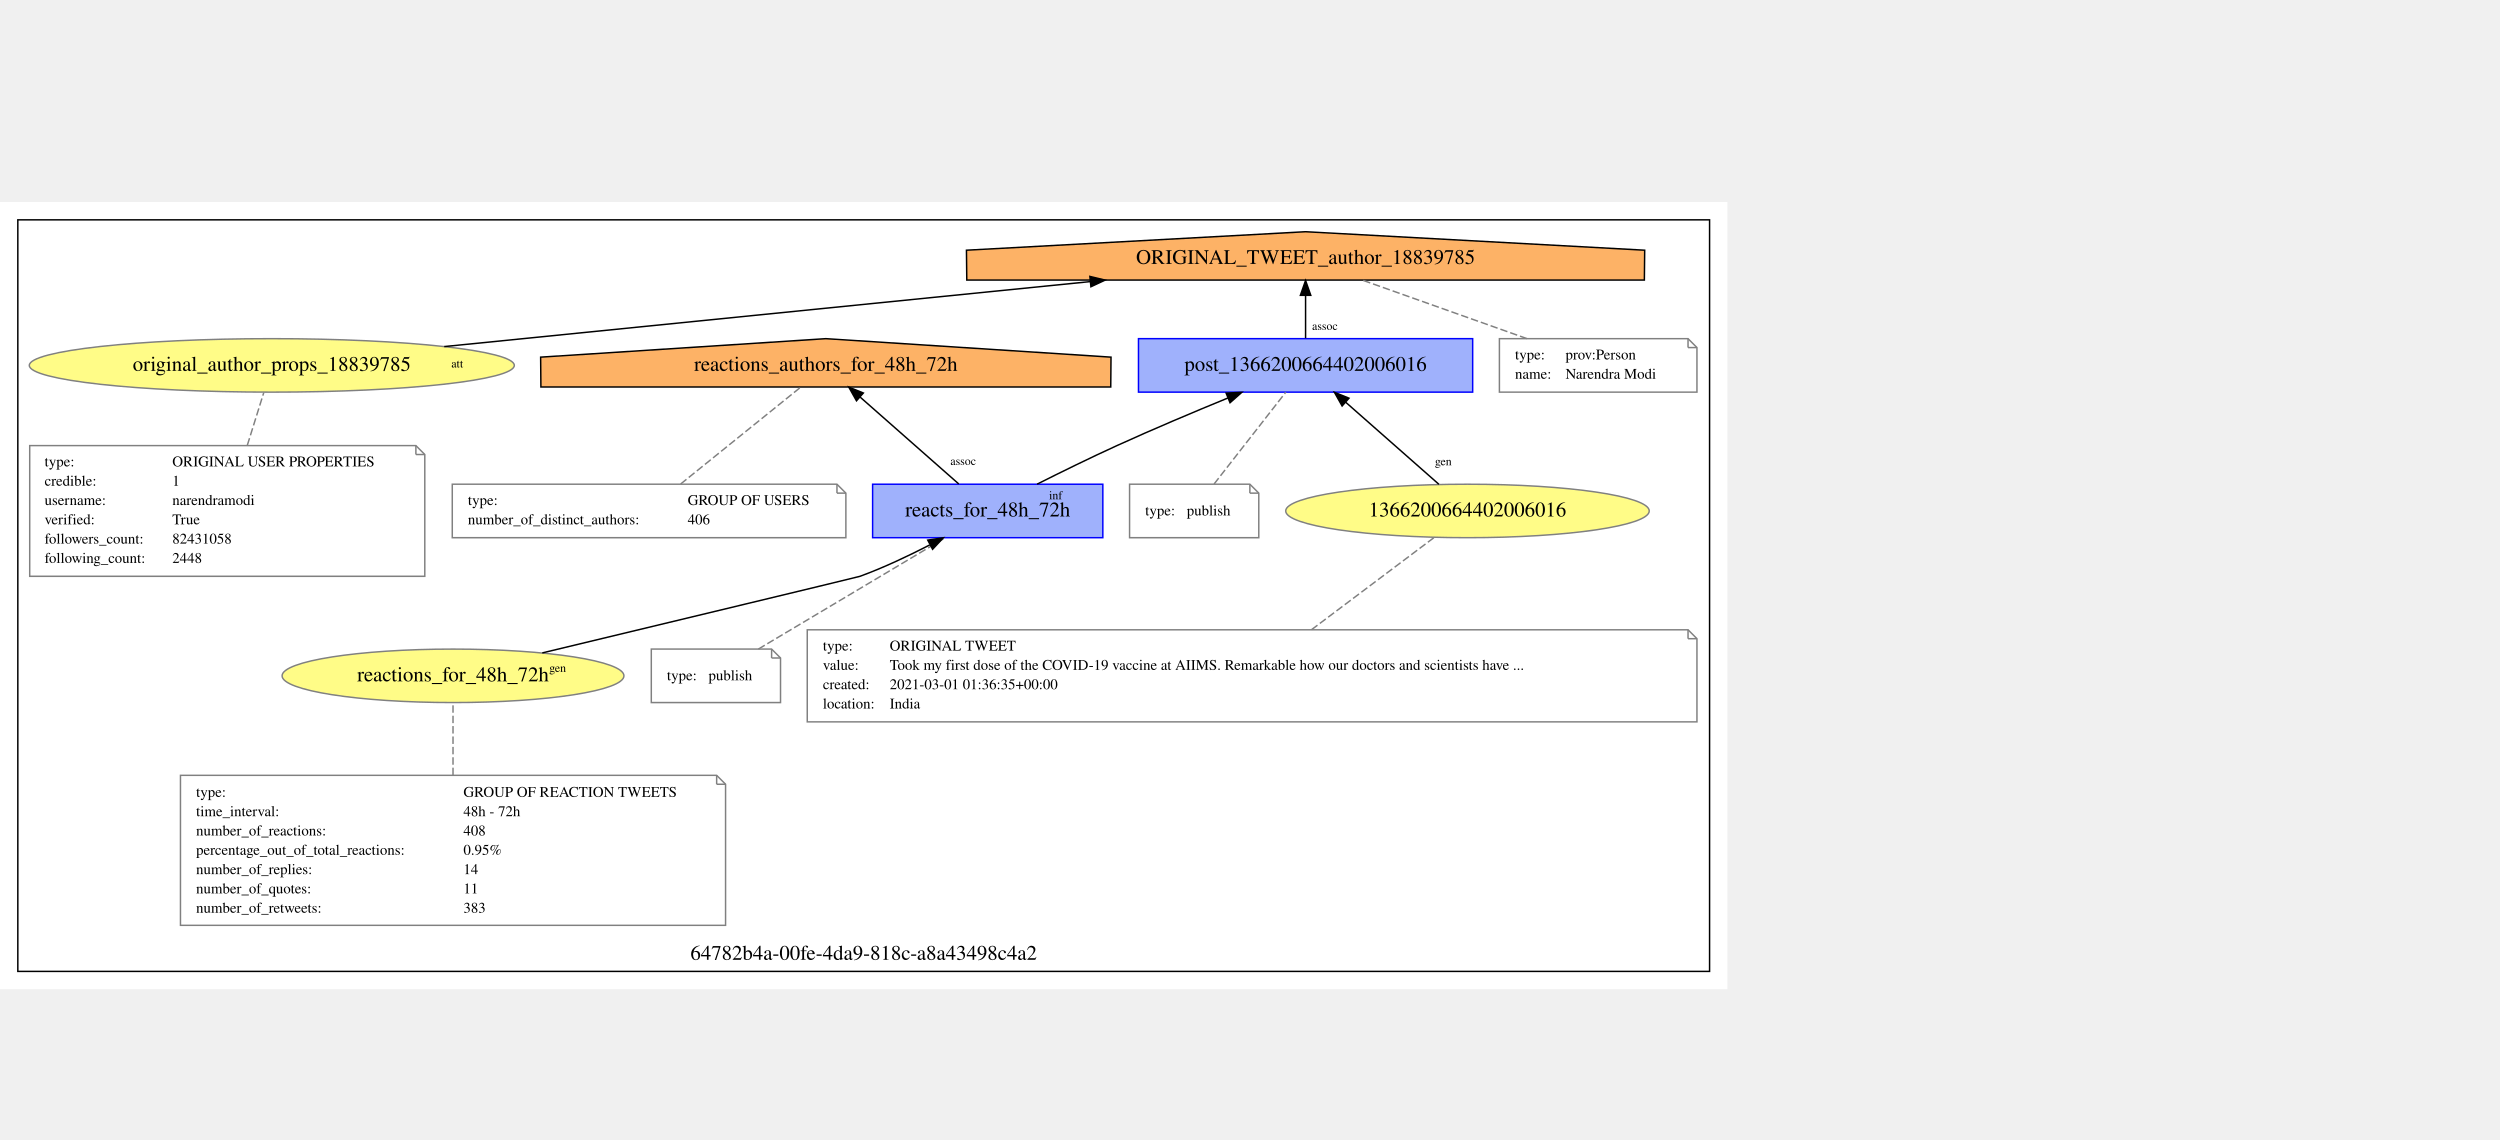
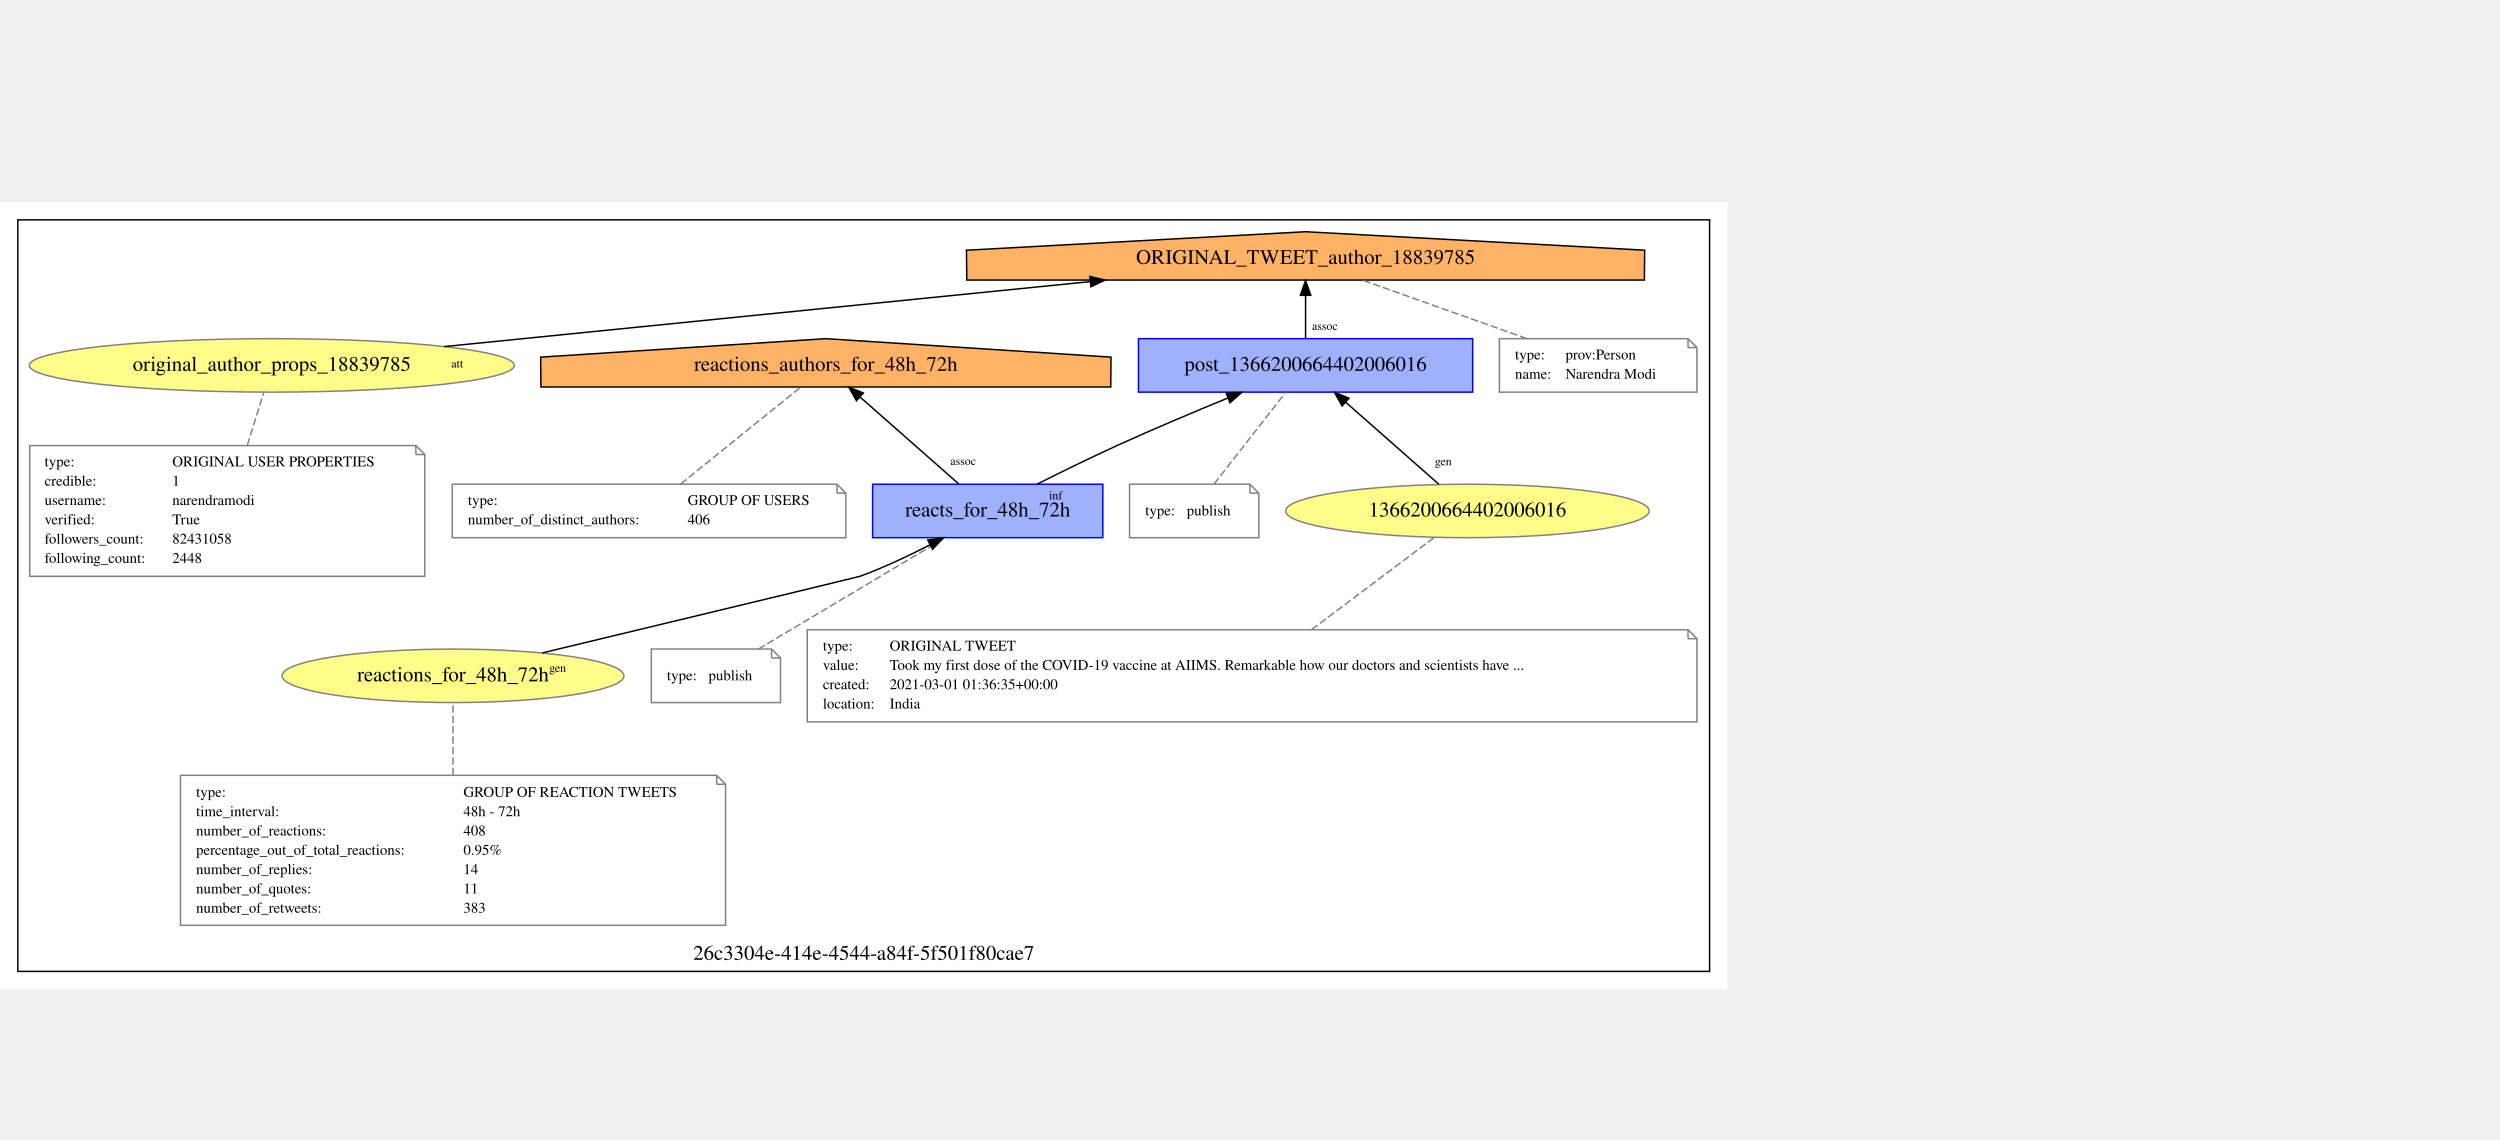
<svg xmlns="http://www.w3.org/2000/svg" xmlns:xlink="http://www.w3.org/1999/xlink" contentScriptType="application/ecmascript" contentStyleType="text/css" height="525pt" preserveAspectRatio="xMidYMid meet" version="1.1" viewBox="0 0 1700 500" width="1152pt" zoomAndPan="magnify">
  <g class="graph" id="graph0" transform="scale(1.01 1.01) rotate(0) translate(4 526)">
    <polygon fill="white" points="-4,4 -4,-526 1159,-526 1159,4 -4,4" stroke="transparent" />
    <g class="cluster" id="clust1">
      <g id="a_clust1">
-         <a xlink:actuate="onRequest" xlink:href="urn:uuid:64782b4a-00fe-4da9-818c-a8a43498c4a2" xlink:show="replace" xlink:title="64782b4a-00fe-4da9-818c-a8a43498c4a2" xlink:type="simple">
+         <a xlink:actuate="onRequest" xlink:href="urn:uuid:26c3304e-414e-4544-a84f-5f501f80cae7" xlink:show="replace" xlink:title="26c3304e-414e-4544-a84f-5f501f80cae7" xlink:type="simple">
          <polygon fill="none" points="8,-8 8,-514 1147,-514 1147,-8 8,-8" stroke="black" />
-           <text font-family="Times,serif" font-size="14.00" text-anchor="middle" x="577.5" y="-15.8">64782b4a-00fe-4da9-818c-a8a43498c4a2</text>
+           <text font-family="Times,serif" font-size="14.00" text-anchor="middle" x="577.5" y="-15.8">26c3304e-414e-4544-a84f-5f501f80cae7</text>
        </a>
      </g>
    </g>
    <g class="node" id="node1">
      <g id="a_node1">
        <a xlink:actuate="onRequest" xlink:href="http://twitter.com/post_1366200664402006016" xlink:show="replace" xlink:title="post_1366200664402006016" xlink:type="simple">
          <polygon fill="#9fb1fc" points="987.5,-434 762.5,-434 762.5,-398 987.5,-398 987.5,-434" stroke="#0000ff" />
          <text font-family="Times,serif" font-size="14.00" text-anchor="middle" x="875" y="-412.3">post_1366200664402006016</text>
        </a>
      </g>
    </g>
    <g class="node" id="node11">
      <g id="a_node11">
        <a xlink:actuate="onRequest" xlink:href="http://twitter.com/ORIGINAL_TWEET_author_18839785" xlink:show="replace" xlink:title="ORIGINAL_TWEET_author_18839785" xlink:type="simple">
          <polygon fill="#fdb266" points="1103.32,-493.56 875,-506 646.68,-493.56 646.9,-473.44 1103.1,-473.44 1103.32,-493.56" stroke="black" />
          <text font-family="Times,serif" font-size="14.00" text-anchor="middle" x="875" y="-484.3">ORIGINAL_TWEET_author_18839785</text>
        </a>
      </g>
    </g>
    <g class="edge" id="edge9">
      <path d="M875,-434.3C875,-443.01 875,-453.7 875,-463.17" fill="none" stroke="black" />
      <polygon fill="black" points="871.5,-463.18 875,-473.18 878.5,-463.18 871.5,-463.18" stroke="black" />
      <text font-family="Times,serif" font-size="8.00" text-anchor="middle" x="887.99" y="-439.9">assoc</text>
    </g>
    <g class="node" id="node2">
      <polygon fill="none" points="837.5,-336 756.5,-336 756.5,-300 843.5,-300 843.5,-330 837.5,-336" stroke="gray" />
      <polyline fill="none" points="837.5,-336 837.5,-330 " stroke="gray" />
      <polyline fill="none" points="843.5,-330 837.5,-330 " stroke="gray" />
      <text font-family="Times,serif" font-size="10.00" text-anchor="start" x="767" y="-315">type:</text>
      <text font-family="Times,serif" font-size="10.00" text-anchor="start" x="795" y="-315">publish</text>
    </g>
    <g class="edge" id="edge1">
      <path d="M813.41,-336.16C827.06,-353.64 848.1,-380.57 861.71,-397.99" fill="none" stroke="gray" stroke-dasharray="5,2" />
    </g>
    <g class="node" id="node3">
      <g id="a_node3">
        <a xlink:actuate="onRequest" xlink:href="http://twitter.com/reacts_for_48h_72h" xlink:show="replace" xlink:title="reacts_for_48h_72h" xlink:type="simple">
          <polygon fill="#9fb1fc" points="738.5,-336 583.5,-336 583.5,-300 738.5,-300 738.5,-336" stroke="#0000ff" />
          <text font-family="Times,serif" font-size="14.00" text-anchor="middle" x="661" y="-314.3">reacts_for_48h_72h</text>
        </a>
      </g>
    </g>
    <g class="edge" id="edge11">
      <path d="M694.23,-336.04C710.34,-344.15 730.06,-353.83 748,-362 772.37,-373.09 799.74,-384.63 822.81,-394.1" fill="none" stroke="black" />
      <polygon fill="black" points="821.5,-397.34 832.08,-397.88 824.15,-390.86 821.5,-397.34" stroke="black" />
      <text font-family="Times,serif" font-size="8.00" text-anchor="middle" x="706.75" y="-325.89">inf</text>
    </g>
    <g class="node" id="node13">
      <g id="a_node13">
        <a xlink:actuate="onRequest" xlink:href="http://twitter.com/reactions_authors_for_48h_72h" xlink:show="replace" xlink:title="reactions_authors_for_48h_72h" xlink:type="simple">
          <polygon fill="#fdb266" points="744.01,-421.56 552,-434 359.99,-421.56 360.17,-401.44 743.83,-401.44 744.01,-421.56" stroke="black" />
          <text font-family="Times,serif" font-size="14.00" text-anchor="middle" x="552" y="-412.3">reactions_authors_for_48h_72h</text>
        </a>
      </g>
    </g>
    <g class="edge" id="edge12">
      <path d="M641.51,-336.16C622.89,-352.56 594.81,-377.29 575.08,-394.67" fill="none" stroke="black" />
      <polygon fill="black" points="572.64,-392.16 567.45,-401.4 577.26,-397.41 572.64,-392.16" stroke="black" />
      <text font-family="Times,serif" font-size="8.00" text-anchor="middle" x="644.47" y="-348.97">assoc</text>
    </g>
    <g class="node" id="node4">
      <polygon fill="none" points="515.5,-225 434.5,-225 434.5,-189 521.5,-189 521.5,-219 515.5,-225" stroke="gray" />
      <polyline fill="none" points="515.5,-225 515.5,-219 " stroke="gray" />
      <polyline fill="none" points="521.5,-219 515.5,-219 " stroke="gray" />
      <text font-family="Times,serif" font-size="10.00" text-anchor="start" x="445" y="-204">type:</text>
      <text font-family="Times,serif" font-size="10.00" text-anchor="start" x="473" y="-204">publish</text>
    </g>
    <g class="edge" id="edge2">
      <path d="M506.59,-225.03C540.87,-245.45 597.98,-279.46 632.31,-299.91" fill="none" stroke="gray" stroke-dasharray="5,2" />
    </g>
    <g class="node" id="node5">
      <g id="a_node5">
        <a xlink:actuate="onRequest" xlink:href="http://twitter.com/1366200664402006016" xlink:show="replace" xlink:title="1366200664402006016" xlink:type="simple">
          <ellipse cx="984" cy="-318" fill="#fffc87" rx="122.38" ry="18" stroke="#808080" />
          <text font-family="Times,serif" font-size="14.00" text-anchor="middle" x="984" y="-314.3">1366200664402006016</text>
        </a>
      </g>
    </g>
    <g class="edge" id="edge8">
      <path d="M964.76,-335.94C947.36,-351.27 921.55,-374 902.06,-391.16" fill="none" stroke="black" />
      <polygon fill="black" points="899.6,-388.67 894.41,-397.9 904.23,-393.92 899.6,-388.67" stroke="black" />
      <text font-family="Times,serif" font-size="8.00" text-anchor="middle" x="967.72" y="-348.75">gen</text>
    </g>
    <g class="node" id="node6">
      <polygon fill="none" points="1132.5,-238 539.5,-238 539.5,-176 1138.5,-176 1138.5,-232 1132.5,-238" stroke="gray" />
      <polyline fill="none" points="1132.5,-238 1132.5,-232 " stroke="gray" />
      <polyline fill="none" points="1138.5,-232 1132.5,-232 " stroke="gray" />
      <text font-family="Times,serif" font-size="10.00" text-anchor="start" x="550" y="-224">type:</text>
      <text font-family="Times,serif" font-size="10.00" text-anchor="start" x="595" y="-224">ORIGINAL TWEET</text>
      <text font-family="Times,serif" font-size="10.00" text-anchor="start" x="550" y="-211">value:</text>
      <text font-family="Times,serif" font-size="10.00" text-anchor="start" x="595" y="-211">Took my first dose of the COVID-19 vaccine at AIIMS. Remarkable how our doctors and scientists have ...</text>
      <text font-family="Times,serif" font-size="10.00" text-anchor="start" x="550" y="-198">created:</text>
      <text font-family="Times,serif" font-size="10.00" text-anchor="start" x="595" y="-198">2021-03-01 01:36:35+00:00</text>
      <text font-family="Times,serif" font-size="10.00" text-anchor="start" x="550" y="-185">location:</text>
      <text font-family="Times,serif" font-size="10.00" text-anchor="start" x="595" y="-185">India</text>
    </g>
    <g class="edge" id="edge3">
      <path d="M879.01,-238.07C905.66,-258.11 939.71,-283.71 961.68,-300.22" fill="none" stroke="gray" stroke-dasharray="5,2" />
    </g>
    <g class="node" id="node7">
      <g id="a_node7">
        <a xlink:actuate="onRequest" xlink:href="http://twitter.com/original_author_props_18839785" xlink:show="replace" xlink:title="original_author_props_18839785" xlink:type="simple">
          <ellipse cx="179" cy="-416" fill="#fffc87" rx="163.27" ry="18" stroke="#808080" />
          <text font-family="Times,serif" font-size="14.00" text-anchor="middle" x="179" y="-412.3">original_author_props_18839785</text>
        </a>
      </g>
    </g>
    <g class="edge" id="edge10">
      <path d="M295.1,-428.68C414.59,-440.69 601.03,-459.45 730.11,-472.43" fill="none" stroke="black" />
      <polygon fill="black" points="729.78,-475.91 740.08,-473.43 730.48,-468.95 729.78,-475.91" stroke="black" />
      <text font-family="Times,serif" font-size="8.00" text-anchor="middle" x="303.87" y="-414.6">att</text>
    </g>
    <g class="node" id="node8">
      <polygon fill="none" points="276,-362 16,-362 16,-274 282,-274 282,-356 276,-362" stroke="gray" />
      <polyline fill="none" points="276,-362 276,-356 " stroke="gray" />
      <polyline fill="none" points="282,-356 276,-356 " stroke="gray" />
      <text font-family="Times,serif" font-size="10.00" text-anchor="start" x="26" y="-348">type:</text>
      <text font-family="Times,serif" font-size="10.00" text-anchor="start" x="112" y="-348">ORIGINAL USER PROPERTIES</text>
      <text font-family="Times,serif" font-size="10.00" text-anchor="start" x="26" y="-335">credible:</text>
      <text font-family="Times,serif" font-size="10.00" text-anchor="start" x="112" y="-335">1</text>
      <text font-family="Times,serif" font-size="10.00" text-anchor="start" x="26" y="-322">username:</text>
      <text font-family="Times,serif" font-size="10.00" text-anchor="start" x="112" y="-322">narendramodi</text>
      <text font-family="Times,serif" font-size="10.00" text-anchor="start" x="26" y="-309">verified:</text>
      <text font-family="Times,serif" font-size="10.00" text-anchor="start" x="112" y="-309">True</text>
      <text font-family="Times,serif" font-size="10.00" text-anchor="start" x="26" y="-296">followers_count:</text>
      <text font-family="Times,serif" font-size="10.00" text-anchor="start" x="112" y="-296">82431058</text>
      <text font-family="Times,serif" font-size="10.00" text-anchor="start" x="26" y="-283">following_count:</text>
      <text font-family="Times,serif" font-size="10.00" text-anchor="start" x="112" y="-283">2448</text>
    </g>
    <g class="edge" id="edge4">
      <path d="M162.51,-362.23C166.43,-374.77 170.48,-387.75 173.59,-397.7" fill="none" stroke="gray" stroke-dasharray="5,2" />
    </g>
    <g class="node" id="node9">
      <g id="a_node9">
        <a xlink:actuate="onRequest" xlink:href="http://twitter.com/reactions_for_48h_72h" xlink:show="replace" xlink:title="reactions_for_48h_72h" xlink:type="simple">
          <ellipse cx="301" cy="-207" fill="#fffc87" rx="115.08" ry="18" stroke="#808080" />
          <text font-family="Times,serif" font-size="14.00" text-anchor="middle" x="301" y="-203.3">reactions_for_48h_72h</text>
        </a>
      </g>
    </g>
    <g class="edge" id="edge13">
      <path d="M361.12,-222.44C441.38,-241.72 573.72,-273.53 575,-274 590.82,-279.78 607.53,-287.68 621.97,-295.13" fill="none" stroke="black" />
      <polygon fill="black" points="620.62,-298.38 631.1,-299.94 623.88,-292.19 620.62,-298.38" stroke="black" />
      <text font-family="Times,serif" font-size="8.00" text-anchor="middle" x="371.44" y="-209.66">gen</text>
    </g>
    <g class="node" id="node10">
      <polygon fill="none" points="478.5,-140 117.5,-140 117.5,-39 484.5,-39 484.5,-134 478.5,-140" stroke="gray" />
      <polyline fill="none" points="478.5,-140 478.5,-134 " stroke="gray" />
      <polyline fill="none" points="484.5,-134 478.5,-134 " stroke="gray" />
      <text font-family="Times,serif" font-size="10.00" text-anchor="start" x="128" y="-125.5">type:</text>
      <text font-family="Times,serif" font-size="10.00" text-anchor="start" x="308" y="-125.5">GROUP OF REACTION TWEETS</text>
      <text font-family="Times,serif" font-size="10.00" text-anchor="start" x="128" y="-112.5">time_interval:</text>
      <text font-family="Times,serif" font-size="10.00" text-anchor="start" x="308" y="-112.5">48h - 72h</text>
      <text font-family="Times,serif" font-size="10.00" text-anchor="start" x="128" y="-99.5">number_of_reactions:</text>
      <text font-family="Times,serif" font-size="10.00" text-anchor="start" x="308" y="-99.5">408</text>
      <text font-family="Times,serif" font-size="10.00" text-anchor="start" x="128" y="-86.5">percentage_out_of_total_reactions:</text>
      <text font-family="Times,serif" font-size="10.00" text-anchor="start" x="308" y="-86.5">0.95%</text>
      <text font-family="Times,serif" font-size="10.00" text-anchor="start" x="128" y="-73.5">number_of_replies:</text>
      <text font-family="Times,serif" font-size="10.00" text-anchor="start" x="308" y="-73.5">14</text>
      <text font-family="Times,serif" font-size="10.00" text-anchor="start" x="128" y="-60.5">number_of_quotes:</text>
      <text font-family="Times,serif" font-size="10.00" text-anchor="start" x="308" y="-60.5">11</text>
      <text font-family="Times,serif" font-size="10.00" text-anchor="start" x="128" y="-47.5">number_of_retweets:</text>
      <text font-family="Times,serif" font-size="10.00" text-anchor="start" x="308" y="-47.5">383</text>
    </g>
    <g class="edge" id="edge5">
      <path d="M301,-140.15C301,-157.52 301,-175.88 301,-188.79" fill="none" stroke="gray" stroke-dasharray="5,2" />
    </g>
    <g class="node" id="node12">
      <polygon fill="none" points="1132.5,-434 1005.5,-434 1005.5,-398 1138.5,-398 1138.5,-428 1132.5,-434" stroke="gray" />
      <polyline fill="none" points="1132.5,-434 1132.5,-428 " stroke="gray" />
      <polyline fill="none" points="1138.5,-428 1132.5,-428 " stroke="gray" />
      <text font-family="Times,serif" font-size="10.00" text-anchor="start" x="1016" y="-420">type:</text>
      <text font-family="Times,serif" font-size="10.00" text-anchor="start" x="1050" y="-420">prov:Person</text>
      <text font-family="Times,serif" font-size="10.00" text-anchor="start" x="1016" y="-407">name:</text>
      <text font-family="Times,serif" font-size="10.00" text-anchor="start" x="1050" y="-407">Narendra Modi</text>
    </g>
    <g class="edge" id="edge6">
      <path d="M1024.06,-434.03C990.01,-446.13 944.89,-462.17 913.25,-473.41" fill="none" stroke="gray" stroke-dasharray="5,2" />
    </g>
    <g class="node" id="node14">
      <polygon fill="none" points="559.5,-336 300.5,-336 300.5,-300 565.5,-300 565.5,-330 559.5,-336" stroke="gray" />
      <polyline fill="none" points="559.5,-336 559.5,-330 " stroke="gray" />
      <polyline fill="none" points="565.5,-330 559.5,-330 " stroke="gray" />
      <text font-family="Times,serif" font-size="10.00" text-anchor="start" x="311" y="-322">type:</text>
      <text font-family="Times,serif" font-size="10.00" text-anchor="start" x="459" y="-322">GROUP OF USERS</text>
      <text font-family="Times,serif" font-size="10.00" text-anchor="start" x="311" y="-309">number_of_distinct_authors:</text>
      <text font-family="Times,serif" font-size="10.00" text-anchor="start" x="459" y="-309">406</text>
    </g>
    <g class="edge" id="edge7">
      <path d="M454.27,-336.16C477.41,-354.82 513.9,-384.27 535.14,-401.4" fill="none" stroke="gray" stroke-dasharray="5,2" />
    </g>
  </g>
</svg>
